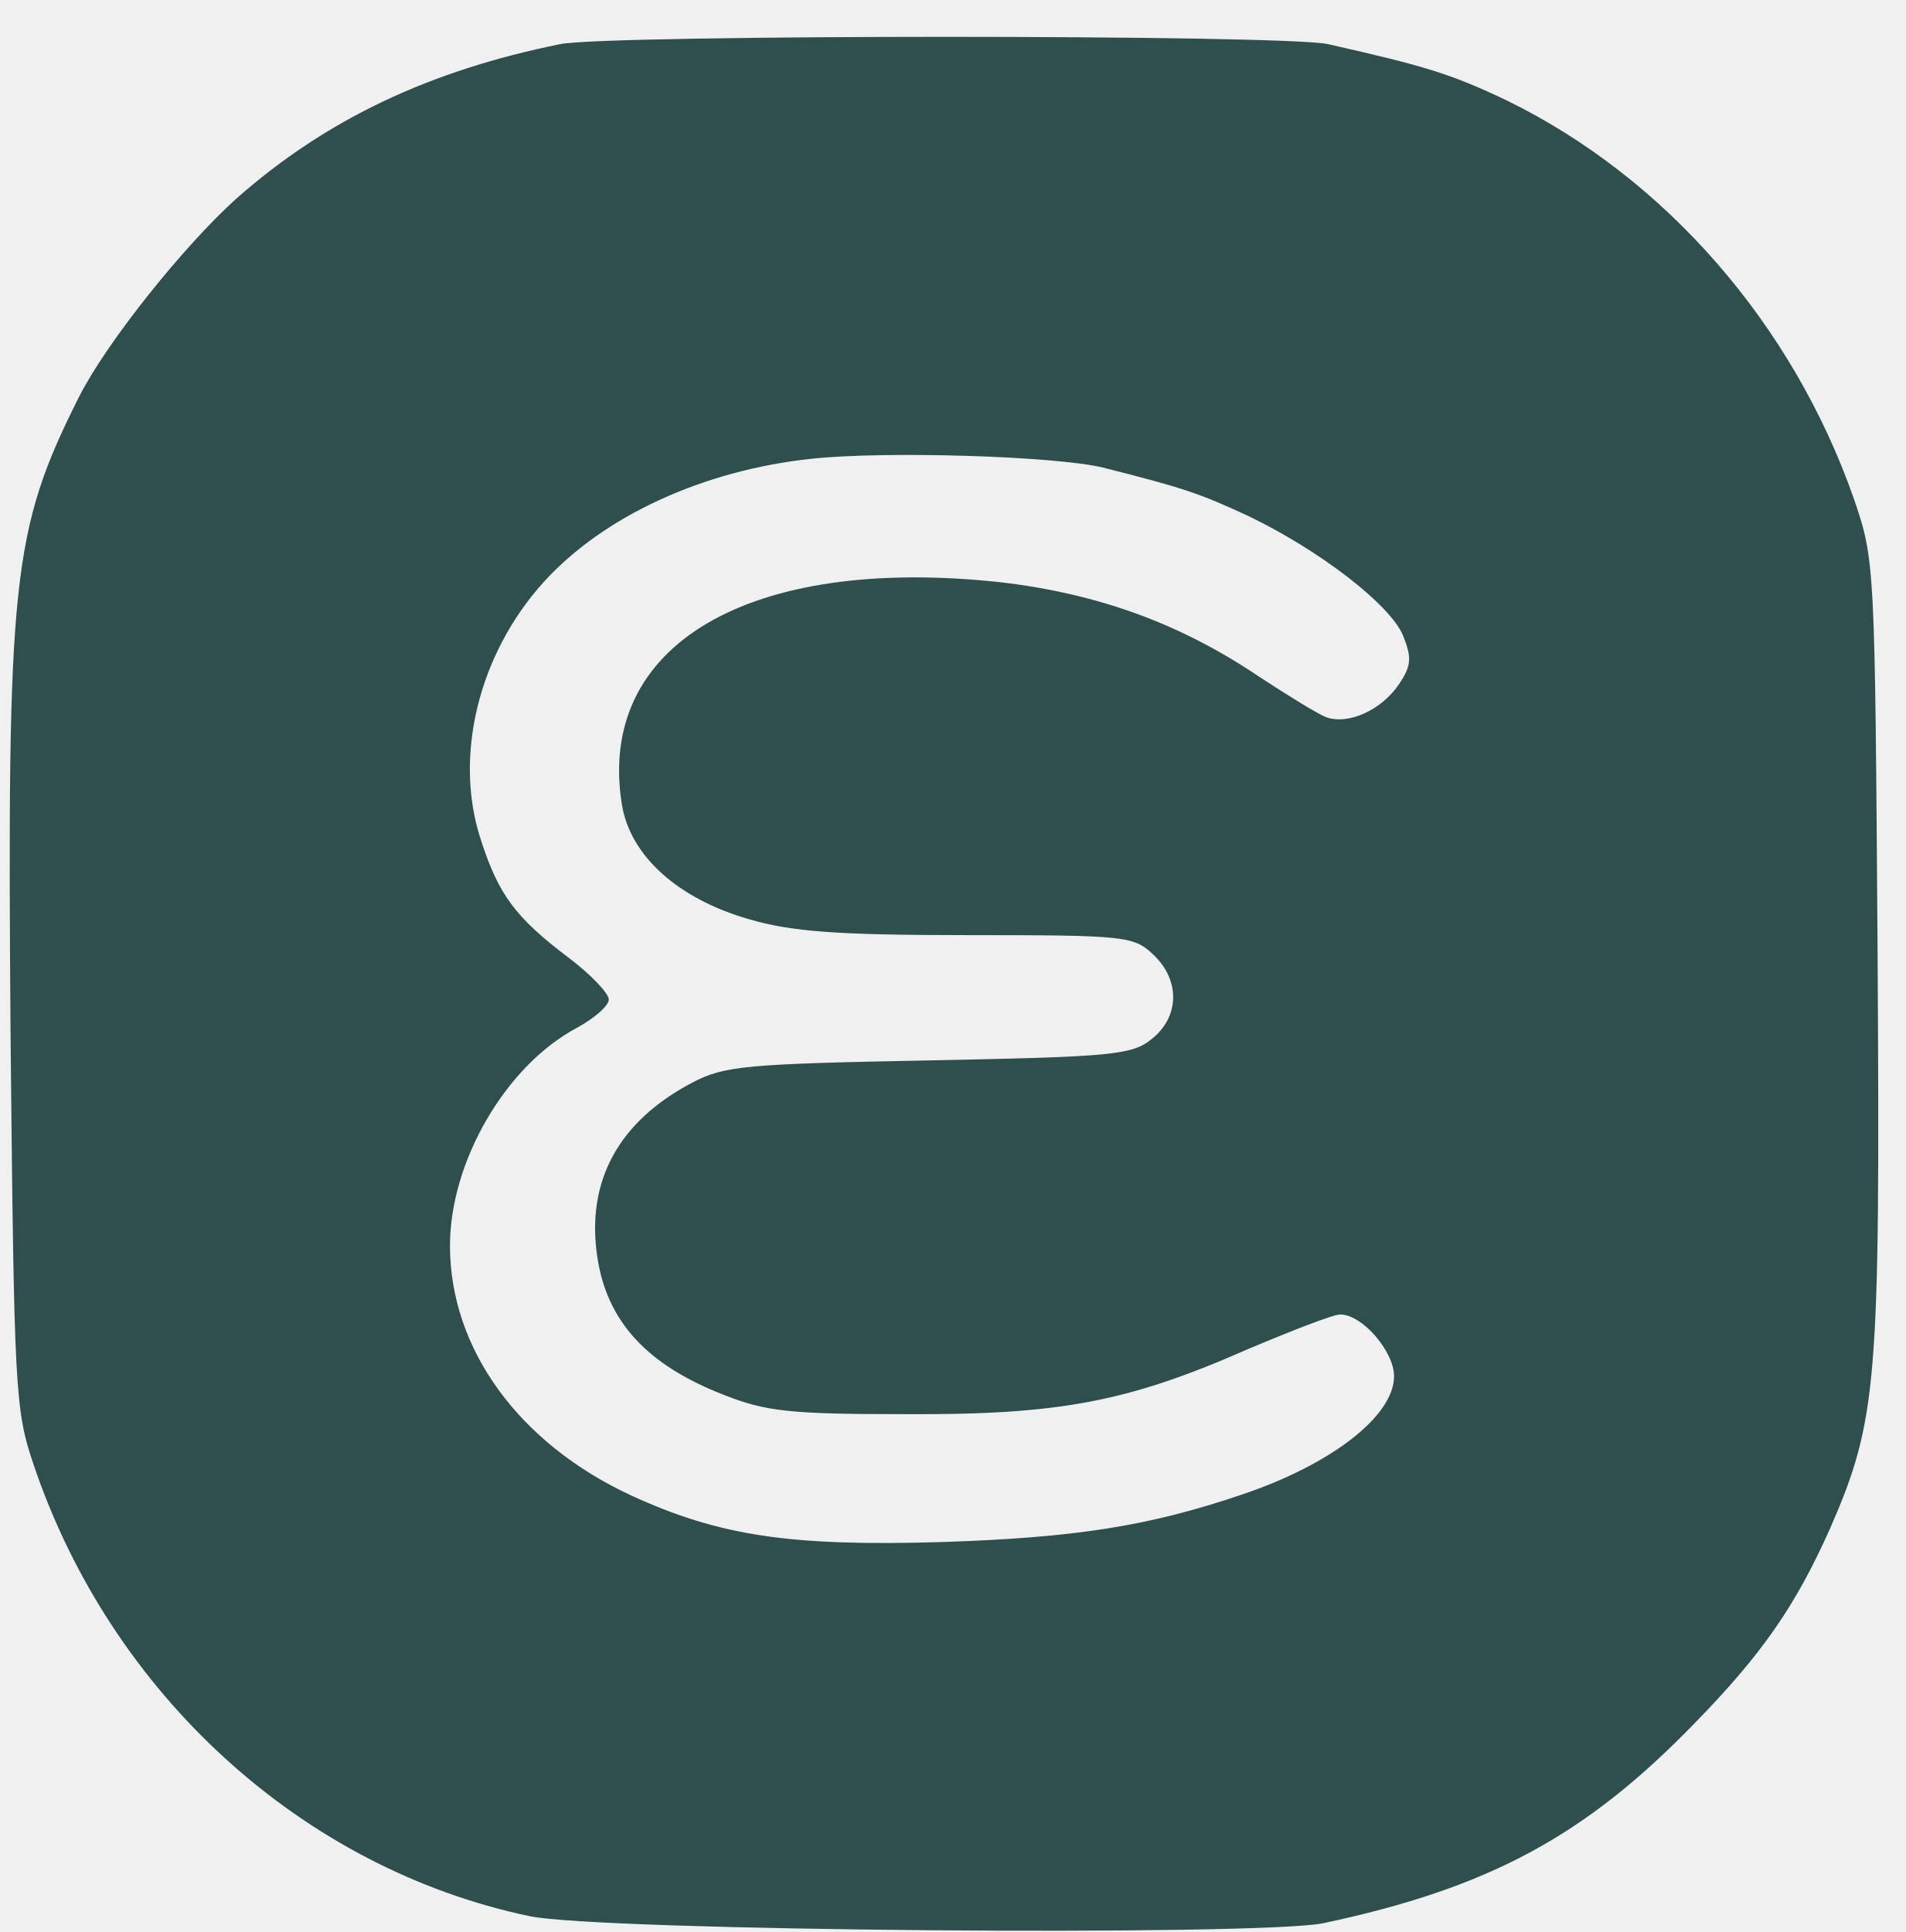
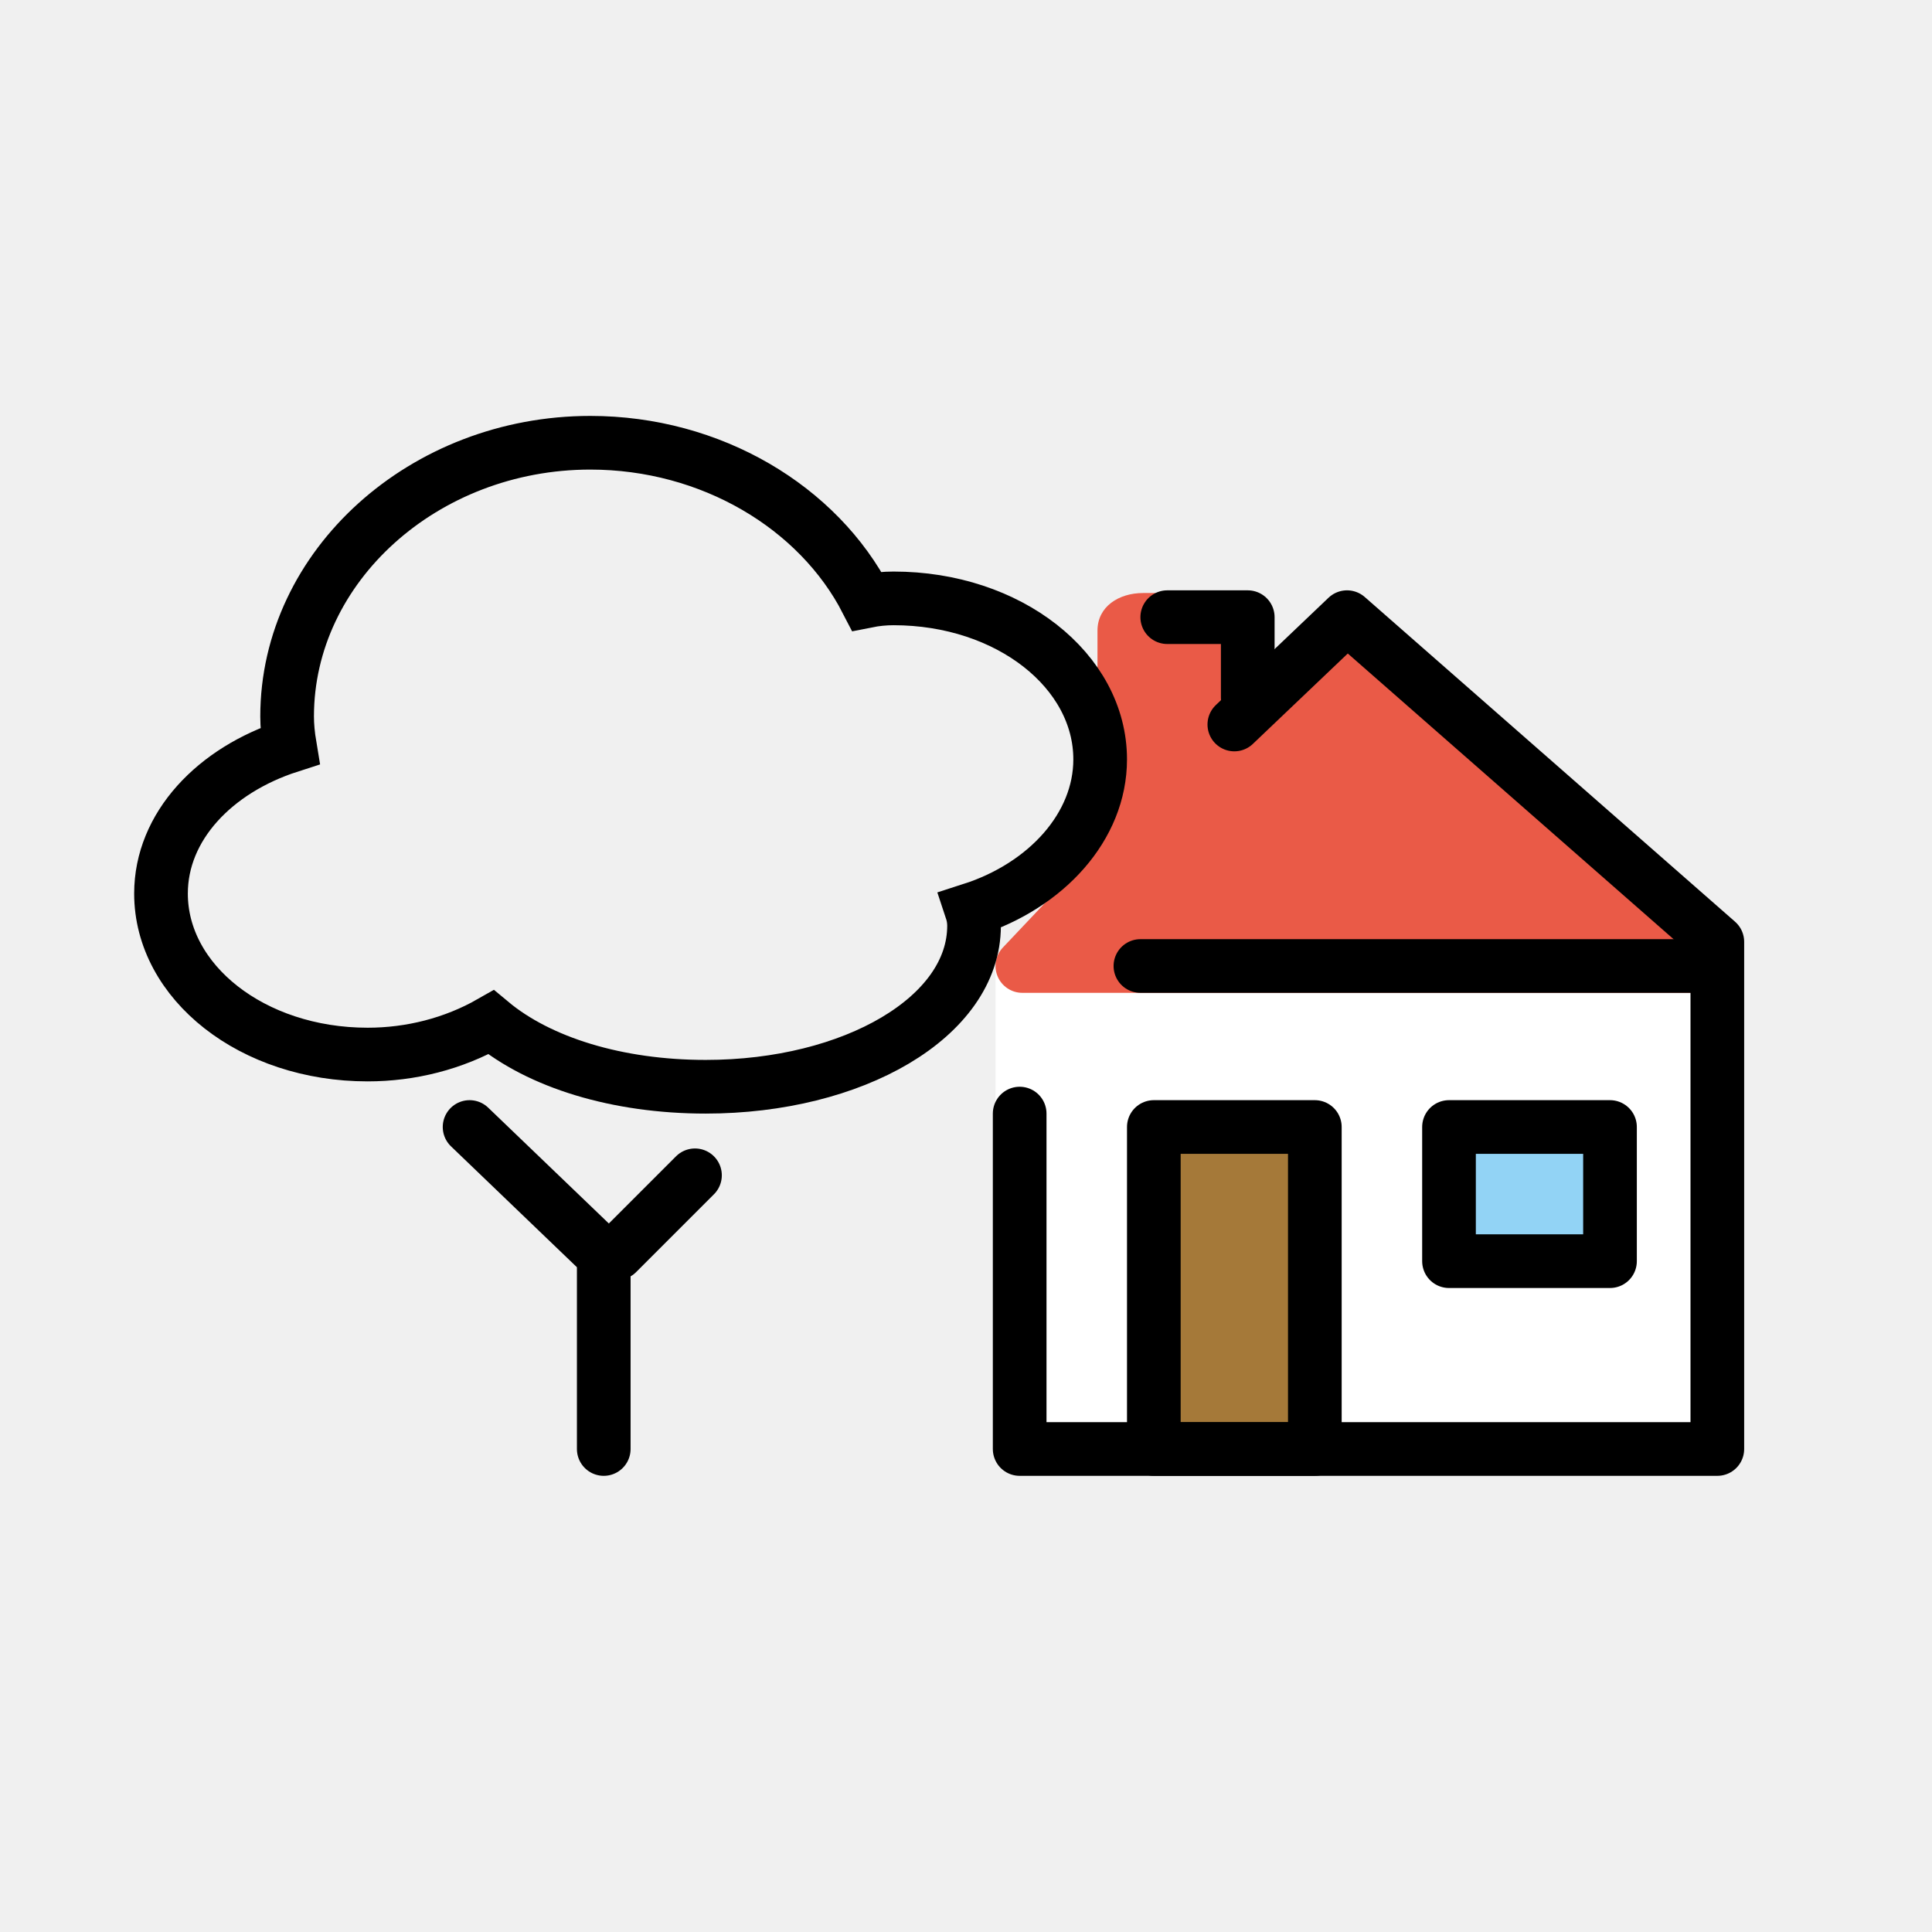
- <svg xmlns="http://www.w3.org/2000/svg" version="1.0" width="216pt" height="219pt" viewBox="0 0 216 219" preserveAspectRatio="xMidYMid meet">
-   <g transform="translate(0,219) scale(0.1,-0.1)" fill="#2f4f4f" stroke="none">
-     <path d="M635 2140 c-148 -30 -265 -85 -367 -175 -60 -54 -147 -163 -178 -224 -77 -153 -82 -208 -78 -727 4 -400 5 -422 26 -484 88 -261 305 -458 562 -512 79 -17 827 -23 900 -8 188 40 297 99 421 227 77 79 114 133 153 220 54 124 57 165 54 653 -3 442 -3 445 -27 515 -69 197 -213 363 -393 451 -63 30 -92 39 -203 64 -49 11 -814 11 -870 0z m615 -480 c91 -23 109 -29 165 -55 81 -39 160 -100 175 -135 10 -25 10 -34 -4 -55 -20 -30 -58 -47 -83 -38 -10 4 -44 25 -76 46 -89 60 -182 94 -293 107 -285 31 -459 -71 -429 -253 10 -58 64 -106 144 -129 48 -14 99 -18 247 -18 179 0 189 -1 211 -22 31 -29 30 -71 -2 -96 -22 -18 -46 -20 -252 -24 -206 -4 -232 -6 -268 -25 -84 -44 -121 -112 -108 -198 11 -73 56 -122 143 -156 48 -19 75 -22 205 -22 176 -1 254 14 390 74 50 21 96 39 104 39 25 0 61 -42 61 -70 0 -45 -71 -100 -172 -134 -106 -36 -189 -49 -341 -54 -172 -5 -252 7 -352 53 -127 59 -205 166 -205 283 0 95 63 204 144 247 20 11 36 25 36 32 0 7 -20 28 -45 47 -61 46 -80 72 -100 134 -31 94 -3 210 71 292 68 75 181 127 304 140 84 9 276 3 330 -10z" />
+ <svg xmlns="http://www.w3.org/2000/svg" version="1.2" viewBox="0 0 72 72" width="72" height="72">
+   <style>
+ 		.s0 { fill: #ffffff } 
+ 		.s1 { fill: #ea5a47;stroke: #ea5a47;stroke-linecap: round;stroke-linejoin: round;stroke-width: 2 } 
+ 		.s2 { fill: #ea5a47 } 
+ 		.s3 { fill: #a57939 } 
+ 		.s4 { fill: #92d3f5 } 
+ 		.s5 { fill: none;stroke: #000000;stroke-linecap: round;stroke-linejoin: round;stroke-width: 2 } 
+ 		.s6 { fill: none;stroke: #000000;stroke-miterlimit:10;stroke-width: 2 } 
+ 		.s7 { fill: none;stroke: #000000;stroke-linecap: round;stroke-miterlimit:10;stroke-width: 2 } 
+ 	</style>
+   <g id="color">
+     <path id="Layer" class="s0" d="m37.1 36.1h26.9v18.1h-26.9z" />
+     <path id="Layer" class="s1" d="m50.2 23.2l-12.1 12.8h25.4z" />
+     <path id="Layer" class="s2" d="m47.3 26l-6.4 6.1v-8.6c0-0.9 0.8-1.4 1.7-1.4h3c0.9 0 1.7 0.5 1.7 1.4z" />
+     <path id="Layer" class="s3" d="m43 42h6v12h-6z" />
+     <path id="Layer" class="s4" d="m54 42h6v5h-6z" />
+   </g>
+   <g id="hair">
+ 	</g>
+   <g id="skin">
+ 	</g>
+   <g id="skin-shadow">
+ 	</g>
+   <g id="line">
+     <path id="Layer" class="s5" d="m46 27l4.2-4 13.8 12.1v18.9h-26v-12.5" />
+     <path id="Layer" class="s5" d="m43 42h6v12h-6z" />
+     <path id="Layer" class="s5" d="m54 42h6v5h-6z" />
+     <path id="Layer" class="s5" d="m43.5 23h3v3" />
+     <path id="Layer" class="s6" d="" />
+     <path id="Layer" class="s5" d="m22.5 54v-7.2l-5-4.8" />
+     <path id="Layer" class="s5" d="m23 46.7l2.9-2.9" />
+     <path id="Layer" fill-rule="evenodd" class="s7" d="m41 28.3c0-3.3-3.4-6-7.7-6q-0.5 0-1 0.1c-1.8-3.5-5.8-5.9-10.3-5.9-6.2 0-11.3 4.6-11.3 10.2q0 0.5 0.1 1.1c-2.8 0.9-4.8 3-4.8 5.5 0 3.3 3.4 6 7.7 6 1.6 0 3.2-0.4 4.6-1.2 1.8 1.5 4.7 2.4 8 2.4 5.5 0 10-2.6 10-6q0-0.3-0.1-0.6c2.8-0.9 4.8-3.1 4.8-5.6z" />
+     <path id="Layer" class="s5" d="m63.5 36h-21" />
  </g>
</svg>
